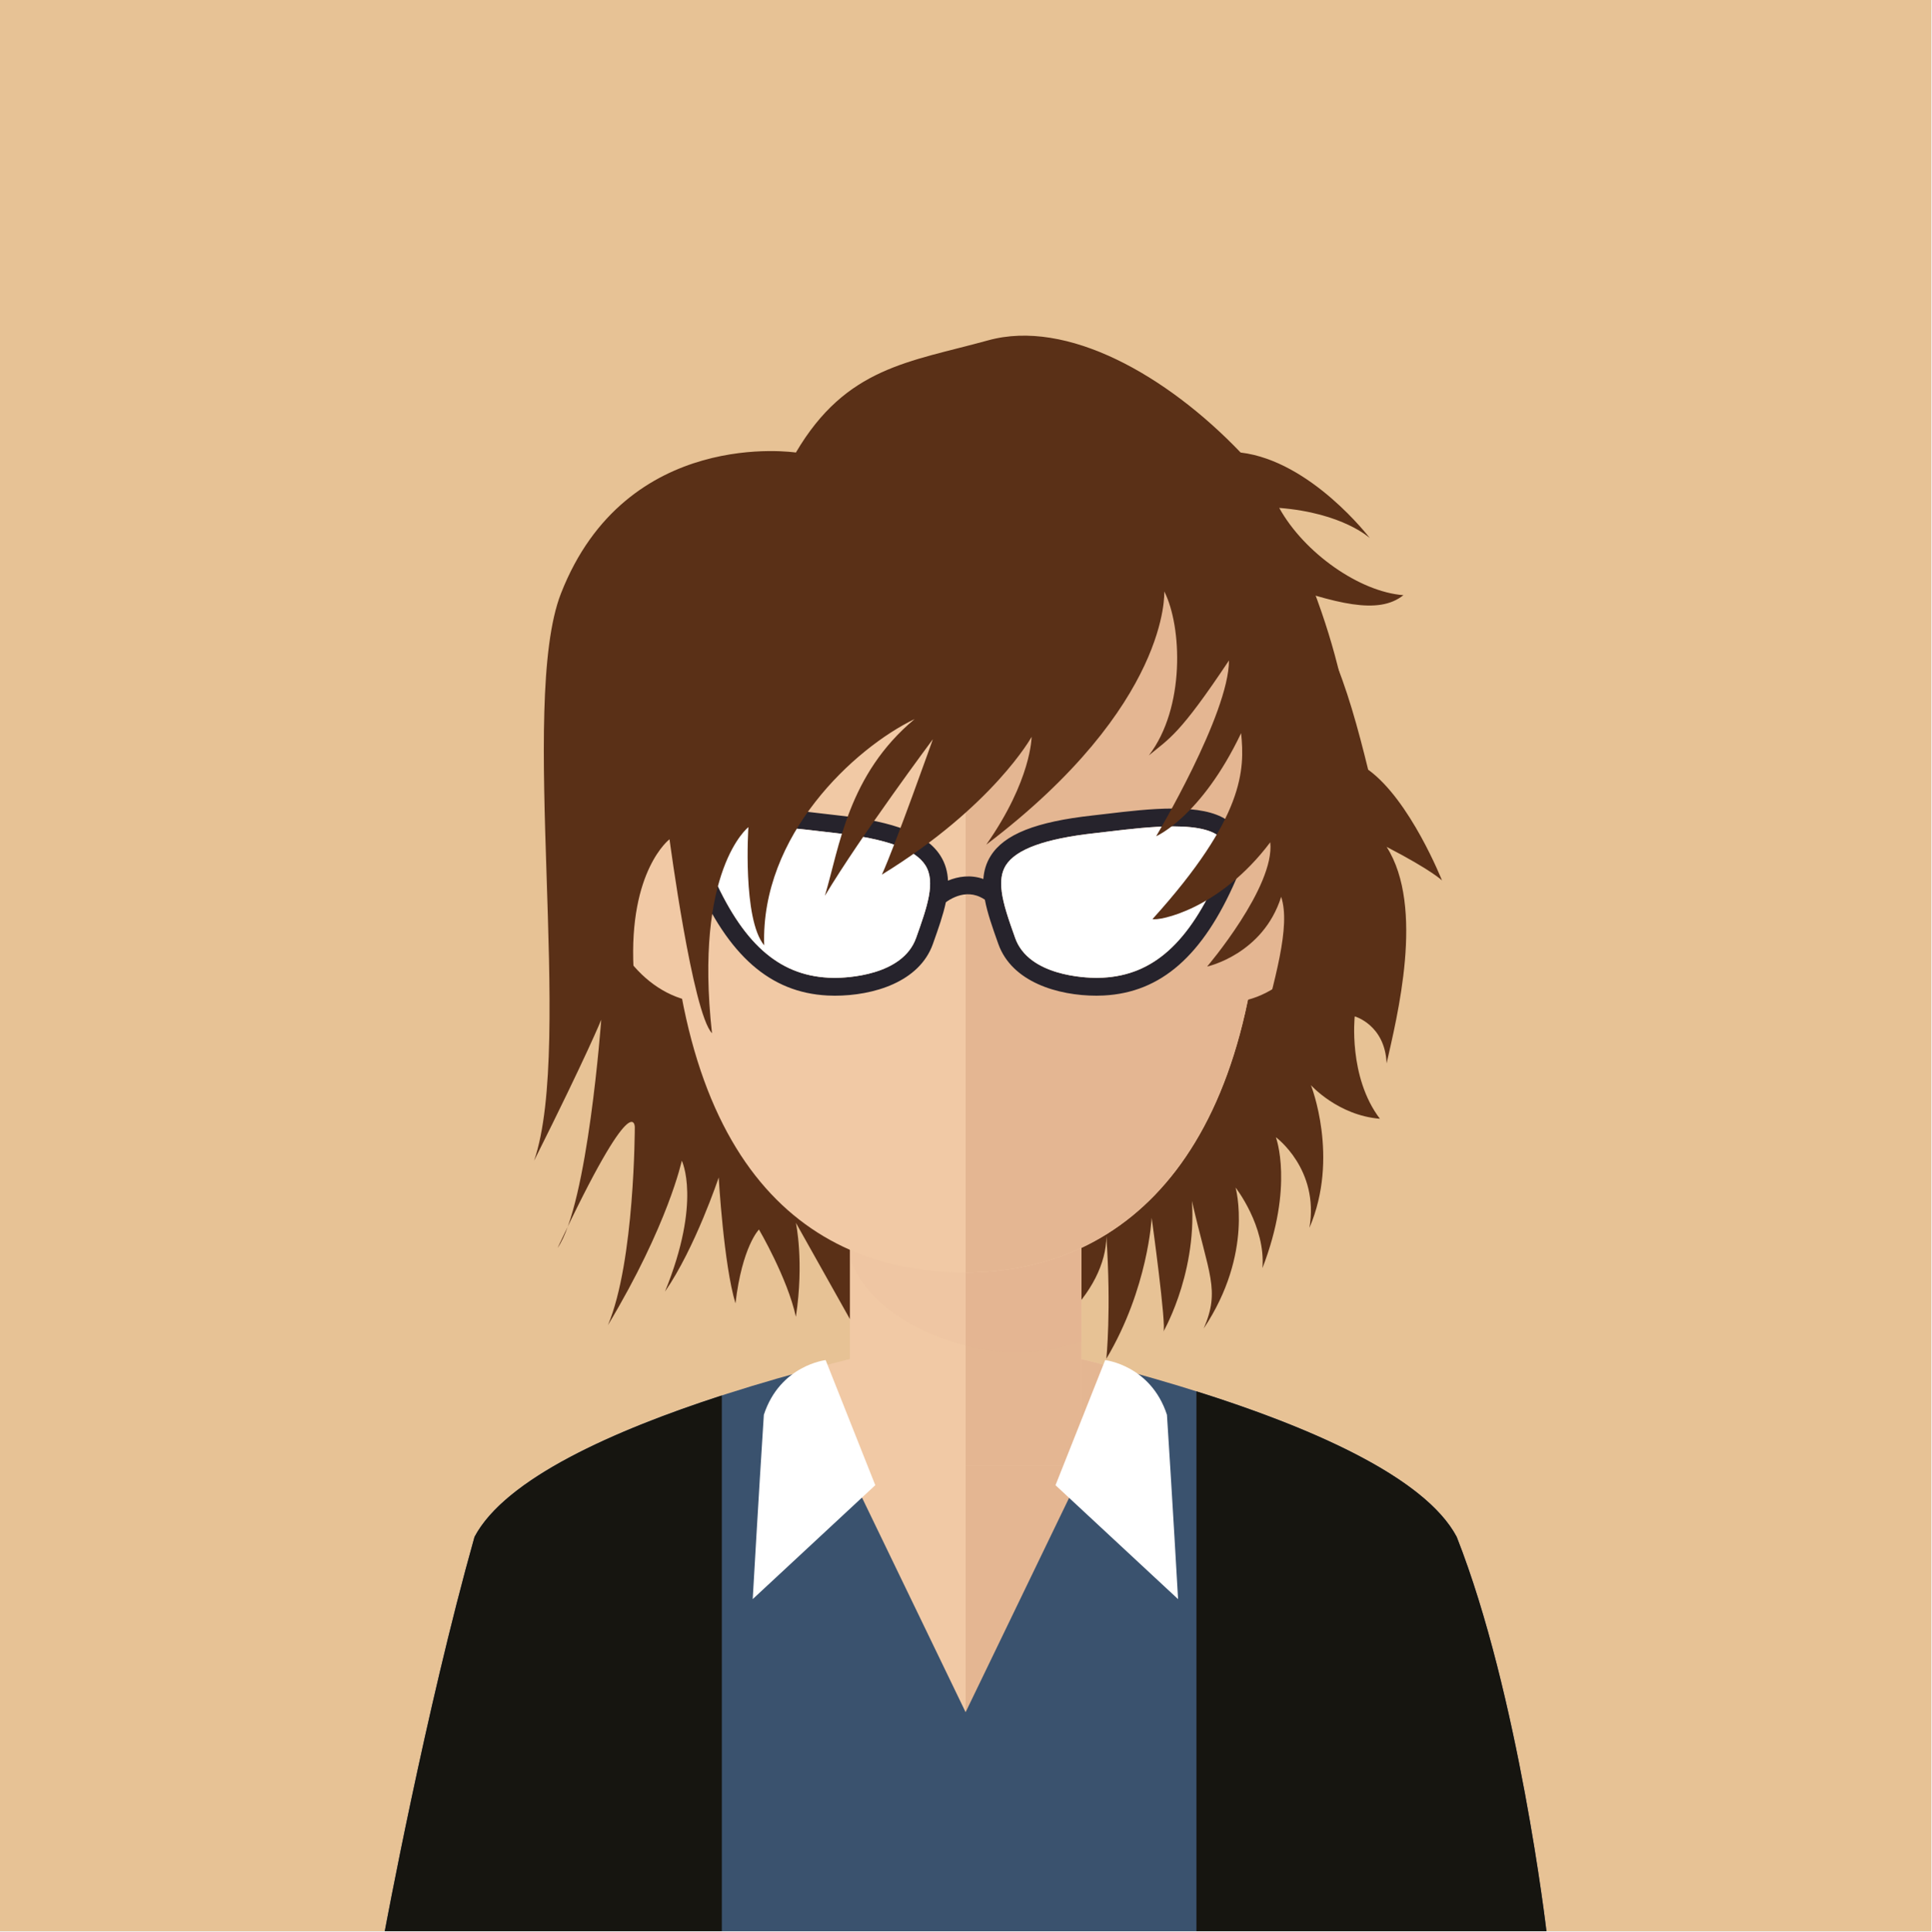
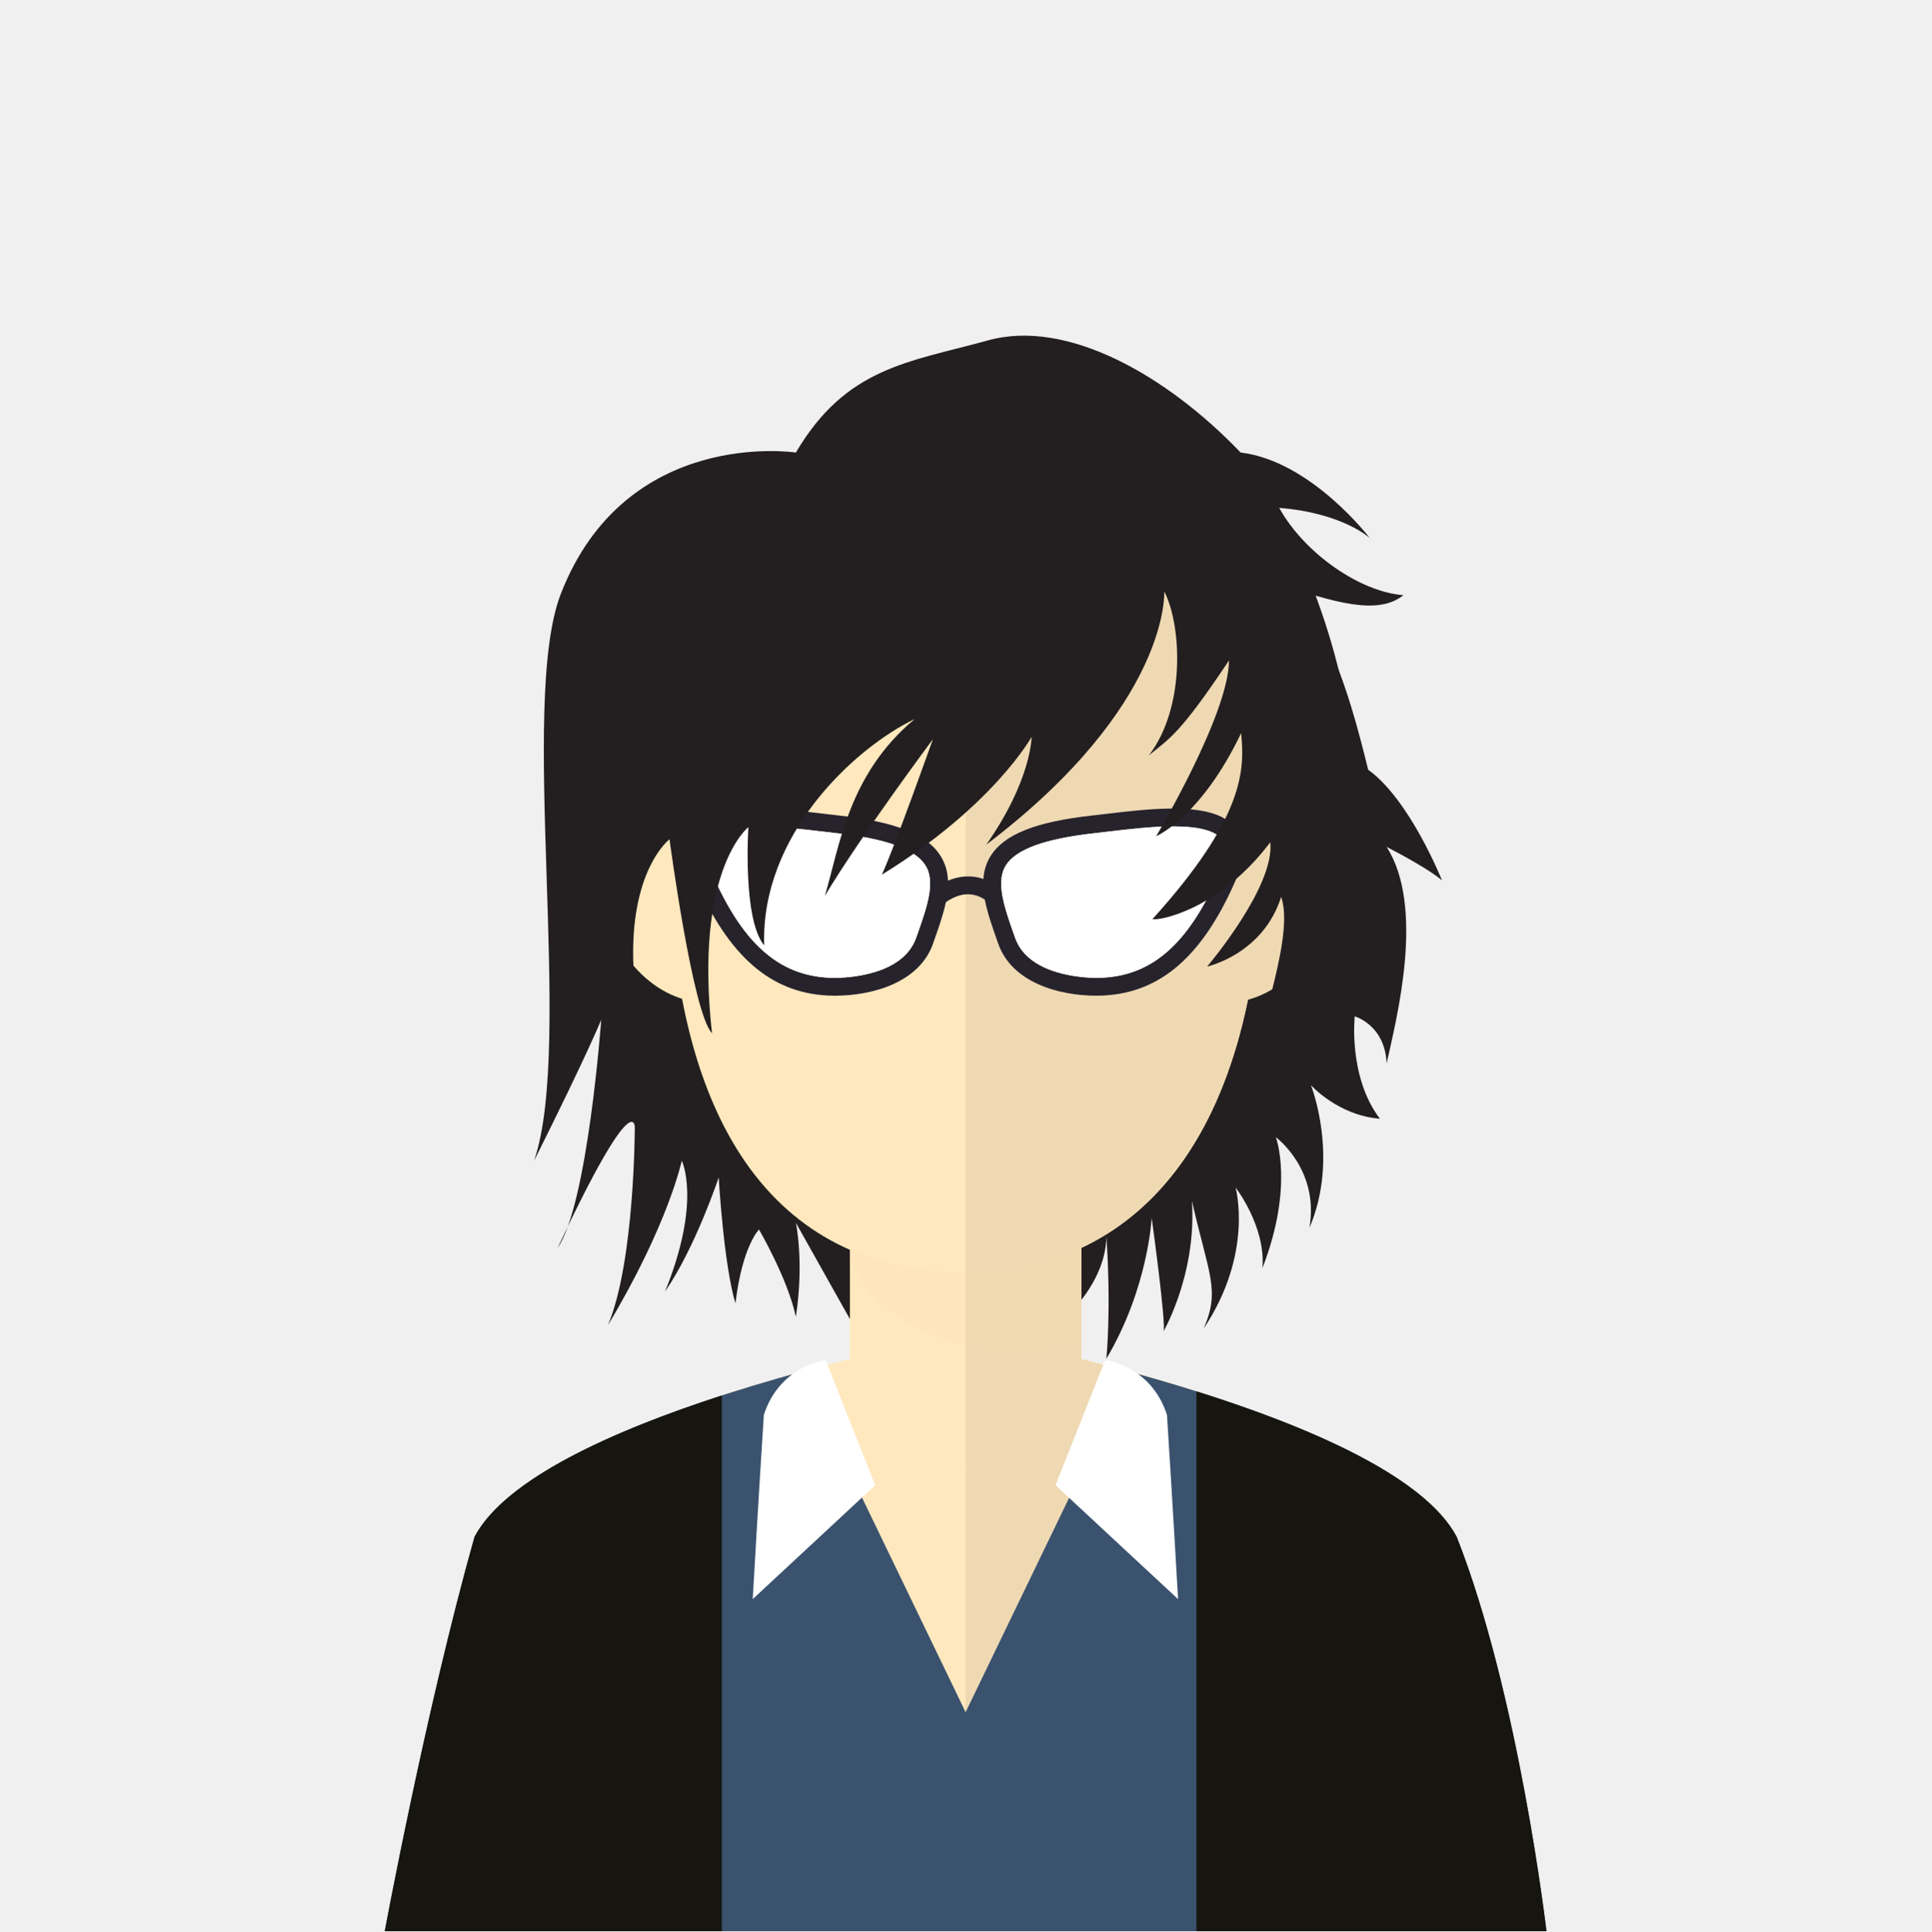
<svg xmlns="http://www.w3.org/2000/svg" version="1.1" id="Layer_1" x="0px" y="0px" viewBox="0 0 145 145" style="enable-background:new 0 0 145 145;" xml:space="preserve">
  <g id="men_1">
-     <rect style="fill:#E7C295;" width="145" height="145" />
    <g>
-       <path style="fill:#5A3017;" d="M59.757,33.977c0,0-12.741-1.952-17.64,10.583c-3.221,8.246,1.008,33.769-2.016,42.588    c4.032-8.063,5.04-10.583,5.04-10.583S44.134,90.423,41.865,93.7c5.796-12.349,5.796-9.073,5.796-9.073s0.001,10.083-2.016,14.869    c4.536-7.561,5.544-12.349,5.544-12.349s1.511,3.024-1.261,9.828c2.269-3.275,4.033-8.568,4.033-8.568s0.377,6.554,1.259,9.452    c0.505-4.286,1.765-5.545,1.765-5.545s2.142,3.652,2.771,6.551c0.631-4.158,0-7.055,0-7.055l4.056,7.227l14.341-1.054l1.764-4.788    c0,0,1.513,2.773,0,5.797c2.017-1.89,3.15-4.159,3.15-6.175c0.378,5.545,0,9.199,0,9.199c3.149-5.292,3.402-10.583,3.402-10.583    s1.133,8.188,0.881,8.565c-0.252,0.378,2.521-4.032,2.143-9.827c1.26,5.544,2.141,6.68,0.882,9.577    c3.779-5.671,2.394-10.584,2.394-10.584s2.27,2.897,2.017,6.047c2.393-6.174,1.008-9.827,1.008-9.827s3.275,2.395,2.52,6.804    c2.268-5.293,0.113-10.711,0.113-10.711s2.028,2.269,5.179,2.521c-2.394-3.149-1.89-7.686-1.89-7.686s2.268,0.63,2.394,3.528    c0.757-3.403,2.898-11.719,0-16.255c3.402,1.764,4.158,2.521,4.158,2.521s-2.394-6.048-5.544-8.316    c-1.512-6.174-3.401-12.474-7.182-14.112c4.788,1.639,7.938,2.521,9.828,1.009c-3.276-0.252-7.434-3.149-9.324-6.553    c4.788,0.379,6.804,2.269,6.804,2.269s-4.409-5.796-9.701-6.426c-5.544-5.796-13.042-10.06-18.964-8.422    C68.262,27.191,63.537,27.551,59.757,33.977z" />
+       <path style="fill:#231F20;" d="M59.757,33.977c0,0-12.741-1.952-17.64,10.583c-3.221,8.246,1.008,33.769-2.016,42.588    c4.032-8.063,5.04-10.583,5.04-10.583S44.134,90.423,41.865,93.7c5.796-12.349,5.796-9.073,5.796-9.073s0.001,10.083-2.016,14.869    c4.536-7.561,5.544-12.349,5.544-12.349s1.511,3.024-1.261,9.828c2.269-3.275,4.033-8.568,4.033-8.568s0.377,6.554,1.259,9.452    c0.505-4.286,1.765-5.545,1.765-5.545s2.142,3.652,2.771,6.551c0.631-4.158,0-7.055,0-7.055l4.056,7.227l14.341-1.054l1.764-4.788    c0,0,1.513,2.773,0,5.797c2.017-1.89,3.15-4.159,3.15-6.175c0.378,5.545,0,9.199,0,9.199c3.149-5.292,3.402-10.583,3.402-10.583    s1.133,8.188,0.881,8.565c-0.252,0.378,2.521-4.032,2.143-9.827c1.26,5.544,2.141,6.68,0.882,9.577    c3.779-5.671,2.394-10.584,2.394-10.584s2.27,2.897,2.017,6.047c2.393-6.174,1.008-9.827,1.008-9.827s3.275,2.395,2.52,6.804    c2.268-5.293,0.113-10.711,0.113-10.711s2.028,2.269,5.179,2.521c-2.394-3.149-1.89-7.686-1.89-7.686s2.268,0.63,2.394,3.528    c0.757-3.403,2.898-11.719,0-16.255c3.402,1.764,4.158,2.521,4.158,2.521s-2.394-6.048-5.544-8.316    c-1.512-6.174-3.401-12.474-7.182-14.112c4.788,1.639,7.938,2.521,9.828,1.009c-3.276-0.252-7.434-3.149-9.324-6.553    c4.788,0.379,6.804,2.269,6.804,2.269s-4.409-5.796-9.701-6.426c-5.544-5.796-13.042-10.06-18.964-8.422    C68.262,27.191,63.537,27.551,59.757,33.977z" />
      <g>
        <g>
          <g>
-             <path style="fill:#F1C9A5;" d="M109.374,115.395c-4.963-9.396-36.874-15.292-36.874-15.292s-31.911,5.896-36.874,15.292       C31.957,128.433,28.889,145,28.889,145H72.5h43.611C116.111,145,114.039,127.236,109.374,115.395z" />
-             <path style="fill:#E4B692;" d="M72.5,100.103c0,0,31.911,5.896,36.874,15.292c4.665,11.842,6.737,29.605,6.737,29.605H72.5       V100.103z" />
-             <rect x="63.813" y="81.001" style="fill:#F1C9A5;" width="17.375" height="29.077" />
-             <rect x="72.5" y="81.001" style="fill:#E4B692;" width="8.688" height="29.077" />
-             <path style="opacity:0.1;fill:#DDAC8C;enable-background:new    ;" d="M63.813,94.475c1.563,4.485,7.869,7.057,12.5,7.057       c1.676,0,3.305-0.28,4.875-0.795V81.001H63.813V94.475z" />
-             <path style="fill:#F1C9A5;" d="M94.838,62.653c0-18.162-10.002-28.489-22.338-28.489S50.162,44.491,50.162,62.653       c0,24.429,10.002,32.886,22.338,32.886S94.838,86.063,94.838,62.653z" />
-             <path style="fill:#E4B692;" d="M91.438,75.247c-4.049-0.424-6.783-4.786-6.098-9.739c0.678-4.957,4.513-8.638,8.564-8.216       c4.047,0.422,6.776,4.782,6.093,9.739C99.317,71.988,95.487,75.666,91.438,75.247z" />
-             <path style="fill:#F1C9A5;" d="M45.161,67.031c-0.684-4.957,2.046-9.317,6.091-9.739c4.054-0.422,7.889,3.259,8.567,8.216       c0.684,4.953-2.052,9.315-6.1,9.739C49.671,75.666,45.84,71.988,45.161,67.031z" />
-             <path style="fill:#E4B692;" d="M94.838,62.653c0-18.162-10.002-28.489-22.338-28.489v61.375       C84.836,95.539,94.838,86.063,94.838,62.653z" />
+             <path style="fill:#FFE8BE;" d="M109.374,115.395c-4.963-9.396-36.874-15.292-36.874-15.292s-31.911,5.896-36.874,15.292       C31.957,128.433,28.889,145,28.889,145H72.5h43.611C116.111,145,114.039,127.236,109.374,115.395z" />
+             <path style="fill:#EFD9B3;" d="M72.5,100.103c0,0,31.911,5.896,36.874,15.292c4.665,11.842,6.737,29.605,6.737,29.605H72.5       V100.103z" />
+             <rect x="63.813" y="81.001" style="fill:#FFE8BE;" width="17.375" height="29.077" />
+             <rect x="72.5" y="81.001" style="fill:#EFD9B3;" width="8.688" height="29.077" />
+             <path style="opacity:0.1;fill:#F1C9A5;enable-background:new    ;" d="M63.813,94.475c1.563,4.485,7.869,7.057,12.5,7.057       c1.676,0,3.305-0.28,4.875-0.795V81.001H63.813V94.475z" />
+             <path style="fill:#FFE8BE;" d="M94.838,62.653c0-18.162-10.002-28.489-22.338-28.489S50.162,44.491,50.162,62.653       c0,24.429,10.002,32.886,22.338,32.886S94.838,86.063,94.838,62.653z" />
+             <path style="fill:#EFD9B3;" d="M91.438,75.247c-4.049-0.424-6.783-4.786-6.098-9.739c0.678-4.957,4.513-8.638,8.564-8.216       c4.047,0.422,6.776,4.782,6.093,9.739C99.317,71.988,95.487,75.666,91.438,75.247z" />
+             <path style="fill:#FFE8BE;" d="M45.161,67.031c-0.684-4.957,2.046-9.317,6.091-9.739c4.054-0.422,7.889,3.259,8.567,8.216       c0.684,4.953-2.052,9.315-6.1,9.739C49.671,75.666,45.84,71.988,45.161,67.031z" />
+             <path style="fill:#EFD9B3;" d="M94.838,62.653c0-18.162-10.002-28.489-22.338-28.489v61.375       C84.836,95.539,94.838,86.063,94.838,62.653z" />
          </g>
          <path style="fill:#3A526E;" d="M109.374,115.395c-2.899-5.487-14.979-9.777-24.534-12.398L72.5,128.555l-12.34-25.559      c-9.556,2.621-21.635,6.911-24.534,12.398C31.957,128.433,28.889,145,28.889,145H72.5h43.611      C116.111,145,114.039,127.236,109.374,115.395z" />
          <g>
            <path style="fill:#FFFFFF;" d="M87.617,106.226c-1.218-3.728-4.639-4.106-4.639-4.106l-3.729,9.393l9.203,8.554       C88.453,120.065,87.997,112.082,87.617,106.226z" />
          </g>
          <g>
            <path style="fill:#FFFFFF;" d="M61.991,102.119c0,0-3.422,0.379-4.64,4.106c-0.38,5.856-0.836,13.84-0.836,13.84l9.203-8.554       L61.991,102.119z" />
          </g>
        </g>
      </g>
      <path style="fill:#161510;" d="M54.196,104.775c-8.071,2.615-16.253,6.234-18.57,10.619C31.957,128.433,28.889,145,28.889,145    h25.308L54.196,104.775L54.196,104.775z" />
      <path style="fill:#161510;" d="M89.83,104.465V145h26.281c0,0-2.072-17.764-6.737-29.605    C106.963,110.832,98.206,107.101,89.83,104.465z" />
      <path style="fill:#26232C;" d="M92.895,62.346c-0.212-0.323-0.492-0.595-0.844-0.818c-0.863-0.555-2.163-0.821-3.983-0.821    c-1.635,0-3.406,0.21-4.969,0.396c-0.363,0.042-0.714,0.084-1.044,0.121c-4.286,0.474-6.653,1.413-7.674,3.042    c-0.34,0.542-0.504,1.119-0.548,1.73c-0.959-0.339-1.901-0.191-2.656,0.124c-0.029-0.656-0.194-1.275-0.557-1.854    c-1.021-1.629-3.388-2.568-7.674-3.042c-0.33-0.037-0.681-0.079-1.044-0.121c-1.563-0.187-3.335-0.396-4.968-0.396    c-0.365,0-0.708,0.013-1.032,0.035c-1.947,0.127-3.166,0.646-3.796,1.604c-0.349,0.532-0.478,1.176-0.401,1.922    c0.057,0.54,0.219,1.132,0.5,1.78c2.477,5.711,5.63,8.475,9.92,8.696c0.172,0.009,0.356,0.015,0.549,0.015l0,0    c2.896,0,6.353-1.021,7.37-3.885l0.028-0.081c0.385-1.081,0.744-2.099,0.945-3.05c0.141-0.106,0.381-0.262,0.688-0.391    c0.505-0.213,1.185-0.337,1.893,0c0.116,0.054,0.231,0.118,0.348,0.199c0.189,1.007,0.572,2.088,0.981,3.241l0.029,0.081    c1.018,2.863,4.475,3.885,7.37,3.885c0.192,0,0.377-0.006,0.549-0.015c4.29-0.222,7.442-2.985,9.921-8.696    c0.276-0.636,0.437-1.222,0.496-1.756C93.376,63.536,93.247,62.884,92.895,62.346 M76.22,70.425l-0.028-0.081    c-0.453-1.275-0.869-2.449-0.988-3.457l0.018-0.02c-0.007-0.006-0.015-0.011-0.022-0.02c-0.08-0.717-0.007-1.351,0.317-1.871    c0.763-1.215,2.949-2.008,6.687-2.421c0.333-0.037,0.688-0.079,1.055-0.123c1.525-0.181,3.256-0.386,4.811-0.386    c2.01,0,3.257,0.349,3.707,1.034c0.339,0.516,0.269,1.336-0.207,2.435c-2.284,5.261-4.985,7.694-8.76,7.891    c-0.15,0.008-0.313,0.013-0.48,0.013C81.483,73.419,77.231,73.273,76.22,70.425 M68.781,70.425    c-1.013,2.849-5.265,2.994-6.107,2.994c-0.169,0-0.329-0.005-0.48-0.013c-3.775-0.196-6.476-2.63-8.76-7.891    c-0.477-1.099-0.546-1.919-0.207-2.435c0.45-0.686,1.697-1.034,3.708-1.034c1.554,0,3.283,0.205,4.809,0.386    c0.367,0.044,0.722,0.086,1.055,0.123c3.736,0.413,5.924,1.206,6.686,2.421c0.786,1.256,0.109,3.161-0.674,5.367L68.781,70.425z" />
      <path style="fill:#FFFFFF;" d="M76.22,70.425l-0.028-0.081c-0.453-1.275-0.869-2.449-0.988-3.457l0.018-0.02    c-0.007-0.006-0.015-0.011-0.022-0.02c-0.08-0.717-0.007-1.351,0.317-1.871c0.763-1.215,2.949-2.008,6.687-2.421    c0.333-0.037,0.688-0.079,1.055-0.123c1.525-0.181,3.256-0.386,4.811-0.386c2.01,0,3.257,0.349,3.707,1.034    c0.339,0.516,0.269,1.336-0.207,2.435c-2.284,5.261-4.985,7.694-8.76,7.891c-0.15,0.008-0.313,0.013-0.48,0.013    C81.483,73.419,77.231,73.273,76.22,70.425 M68.781,70.425c-1.013,2.849-5.265,2.994-6.107,2.994c-0.169,0-0.329-0.005-0.48-0.013    c-3.775-0.196-6.476-2.63-8.76-7.891c-0.477-1.099-0.546-1.919-0.207-2.435c0.45-0.686,1.697-1.034,3.708-1.034    c1.554,0,3.283,0.205,4.809,0.386c0.367,0.044,0.722,0.086,1.055,0.123c3.736,0.413,5.924,1.206,6.686,2.421    c0.786,1.256,0.109,3.161-0.674,5.367L68.781,70.425z" />
-       <path style="fill:#5A3017;" d="M87.415,44.403c0,0,0.486,8.495-13.363,19.015c3.402-4.855,3.402-8.093,3.402-8.093    s-2.856,5.184-11.239,10.343c1.003-2.199,3.828-10.166,3.828-10.166s-5.378,7.207-8.11,11.758    c1.094-3.641,1.731-9.101,6.743-13.273c-4.556,2.199-11.573,8.723-11.299,16.991c-1.642-1.973-1.186-8.875-1.186-8.875    s-4.099,3.186-2.733,15.474c-1.457-1.517-3.189-14.564-3.189-14.564s-3.067,2.327-2.702,9.709    c-4.033-4.585-14.626-31.881,21.746-41.467c0,0,21.926-4.812,28.61,11.277c7.686,18.494,2.179,30.438-3.461,35.802    c1.275-4.854,2.46-8.798,1.73-10.998c-1.365,4.324-5.558,5.234-5.558,5.234s5.103-5.993,4.739-9.33    c-3.829,5.083-8.384,5.916-8.839,5.765c6.924-7.66,6.924-11.227,6.651-13.958c-3.007,6.298-6.379,7.739-6.379,7.739    s5.468-9.18,5.468-13.199c-3.736,5.612-4.465,5.841-6.015,7.13C88.996,53.151,88.751,47.034,87.415,44.403z" />
+       <path style="fill:#231F20;" d="M87.415,44.403c0,0,0.486,8.495-13.363,19.015c3.402-4.855,3.402-8.093,3.402-8.093    s-2.856,5.184-11.239,10.343c1.003-2.199,3.828-10.166,3.828-10.166s-5.378,7.207-8.11,11.758    c1.094-3.641,1.731-9.101,6.743-13.273c-4.556,2.199-11.573,8.723-11.299,16.991c-1.642-1.973-1.186-8.875-1.186-8.875    s-4.099,3.186-2.733,15.474c-1.457-1.517-3.189-14.564-3.189-14.564s-3.067,2.327-2.702,9.709    c-4.033-4.585-14.626-31.881,21.746-41.467c0,0,21.926-4.812,28.61,11.277c7.686,18.494,2.179,30.438-3.461,35.802    c1.275-4.854,2.46-8.798,1.73-10.998c-1.365,4.324-5.558,5.234-5.558,5.234s5.103-5.993,4.739-9.33    c-3.829,5.083-8.384,5.916-8.839,5.765c6.924-7.66,6.924-11.227,6.651-13.958c-3.007,6.298-6.379,7.739-6.379,7.739    s5.468-9.18,5.468-13.199c-3.736,5.612-4.465,5.841-6.015,7.13C88.996,53.151,88.751,47.034,87.415,44.403z" />
    </g>
  </g>
  <g>
</g>
  <g>
</g>
  <g>
</g>
  <g>
</g>
  <g>
</g>
  <g>
</g>
  <g>
</g>
  <g>
</g>
  <g>
</g>
  <g>
</g>
  <g>
</g>
  <g>
</g>
  <g>
</g>
  <g>
</g>
  <g>
</g>
</svg>
